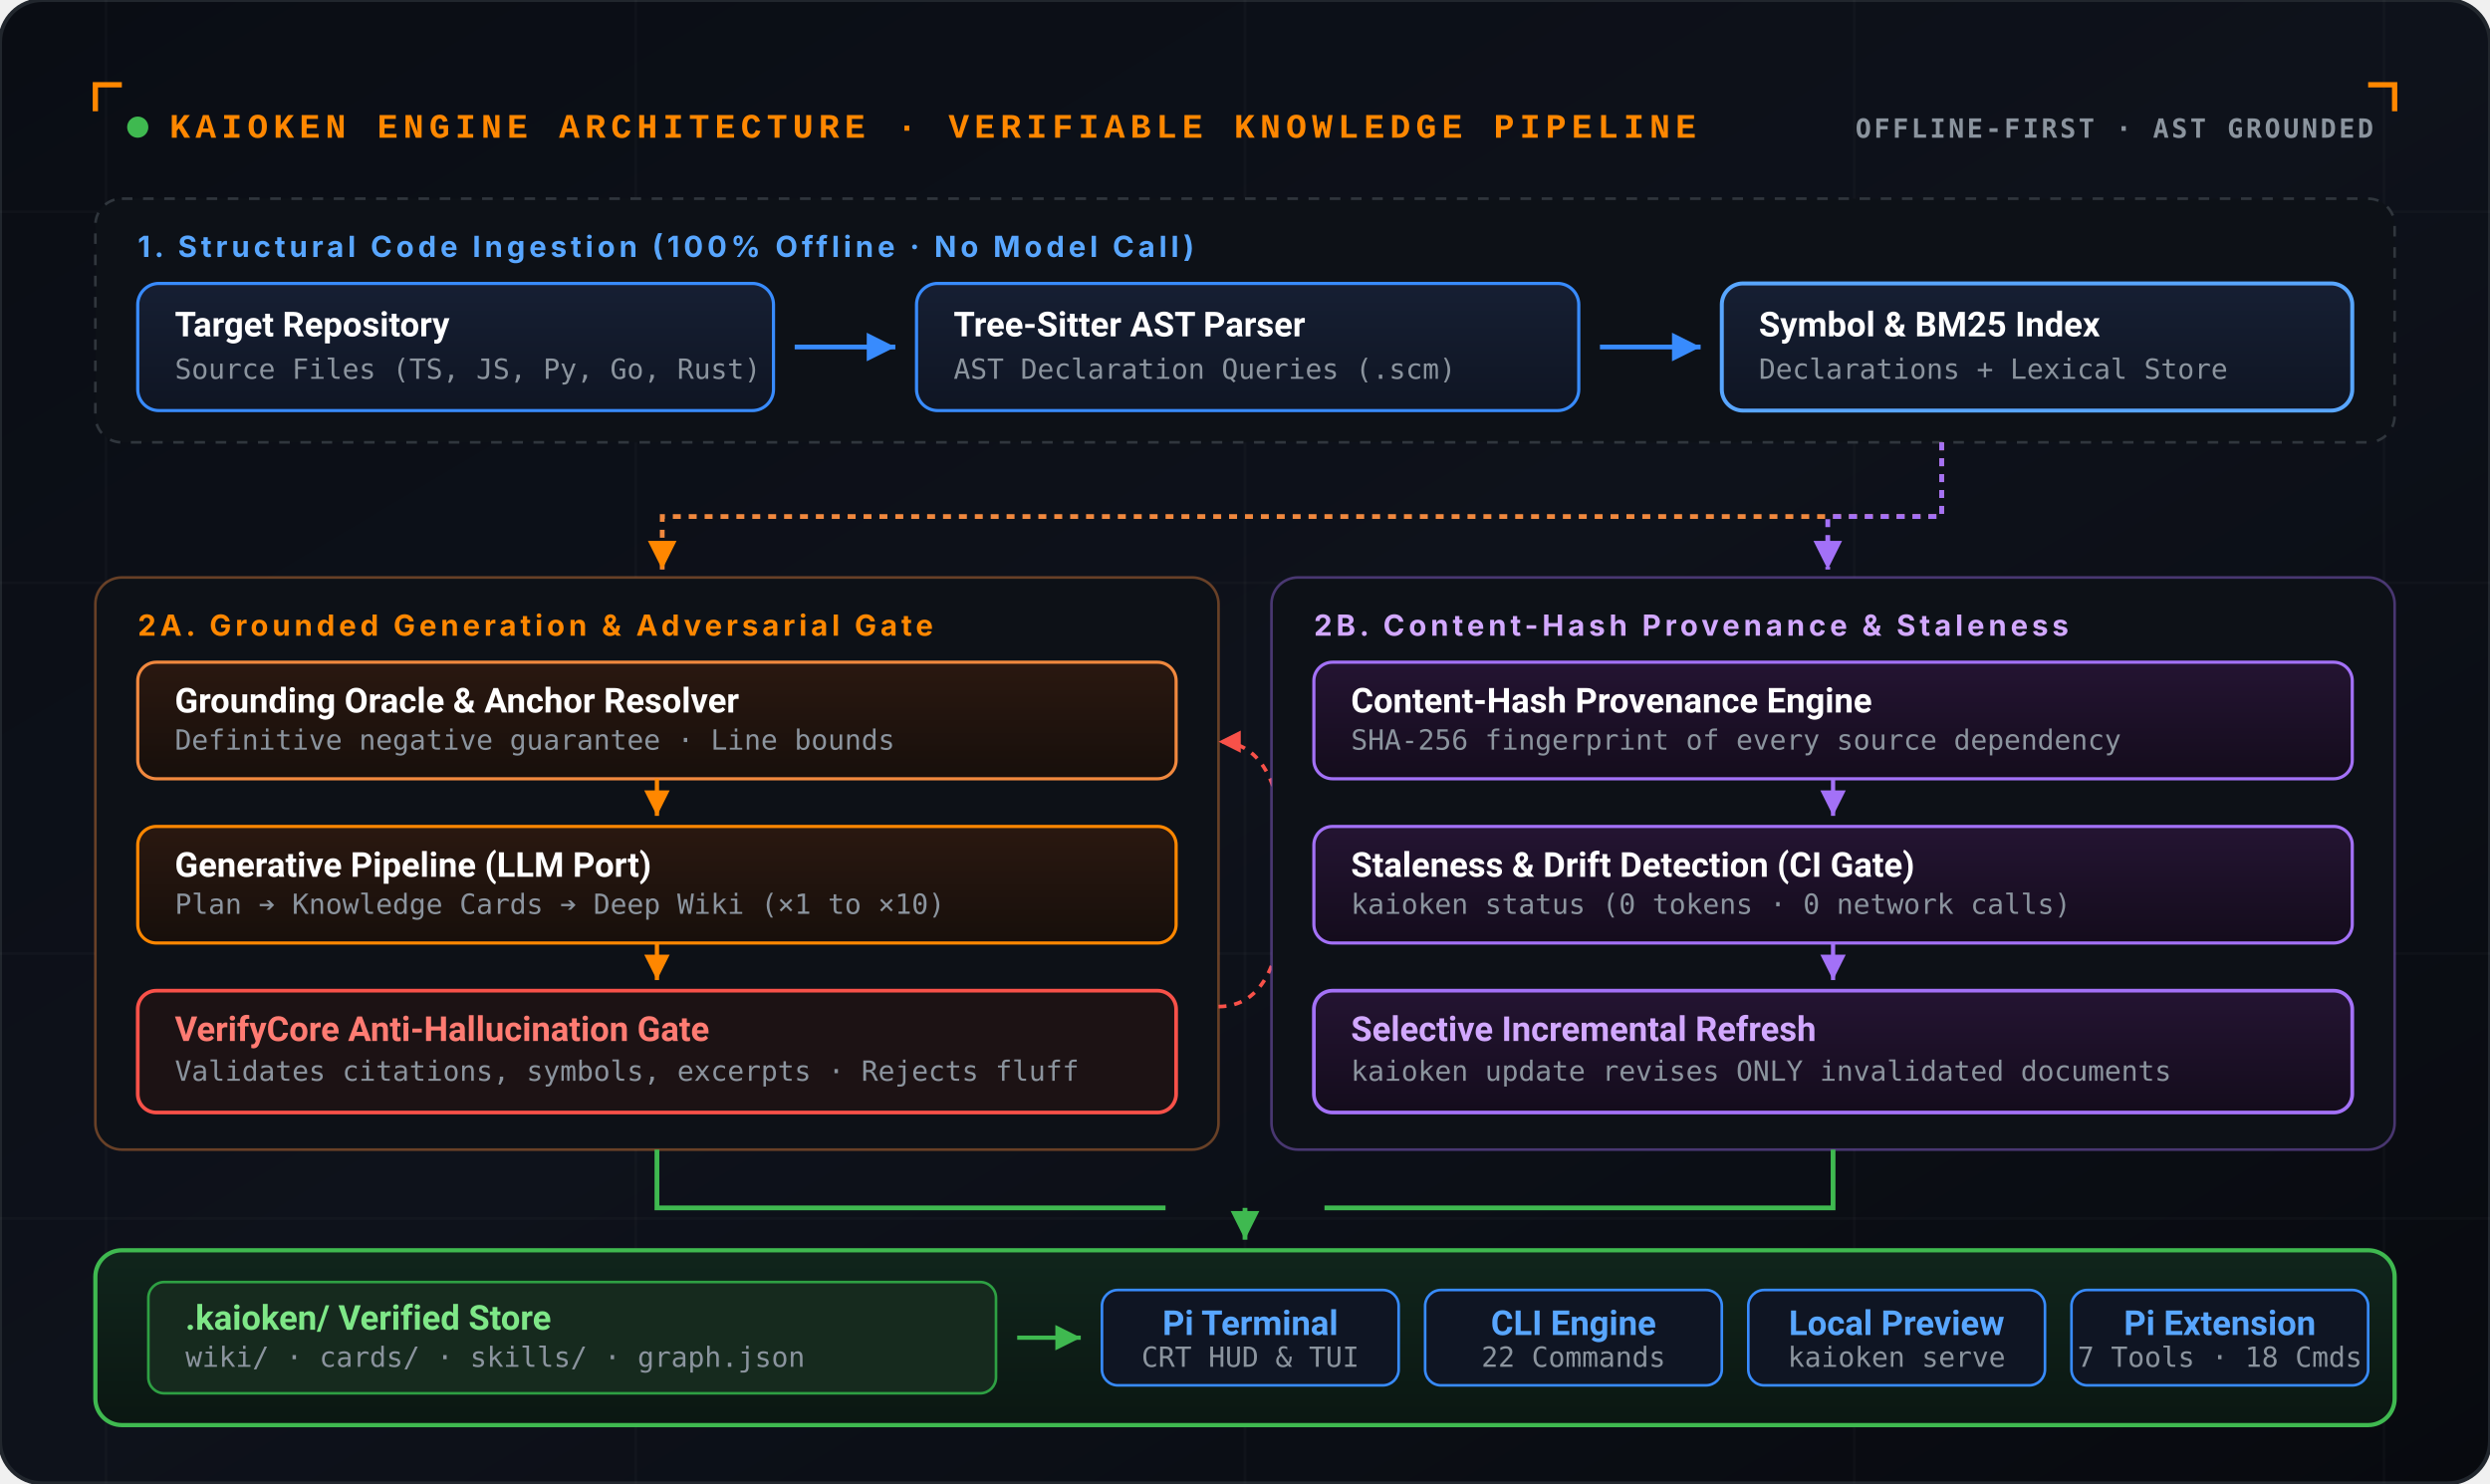
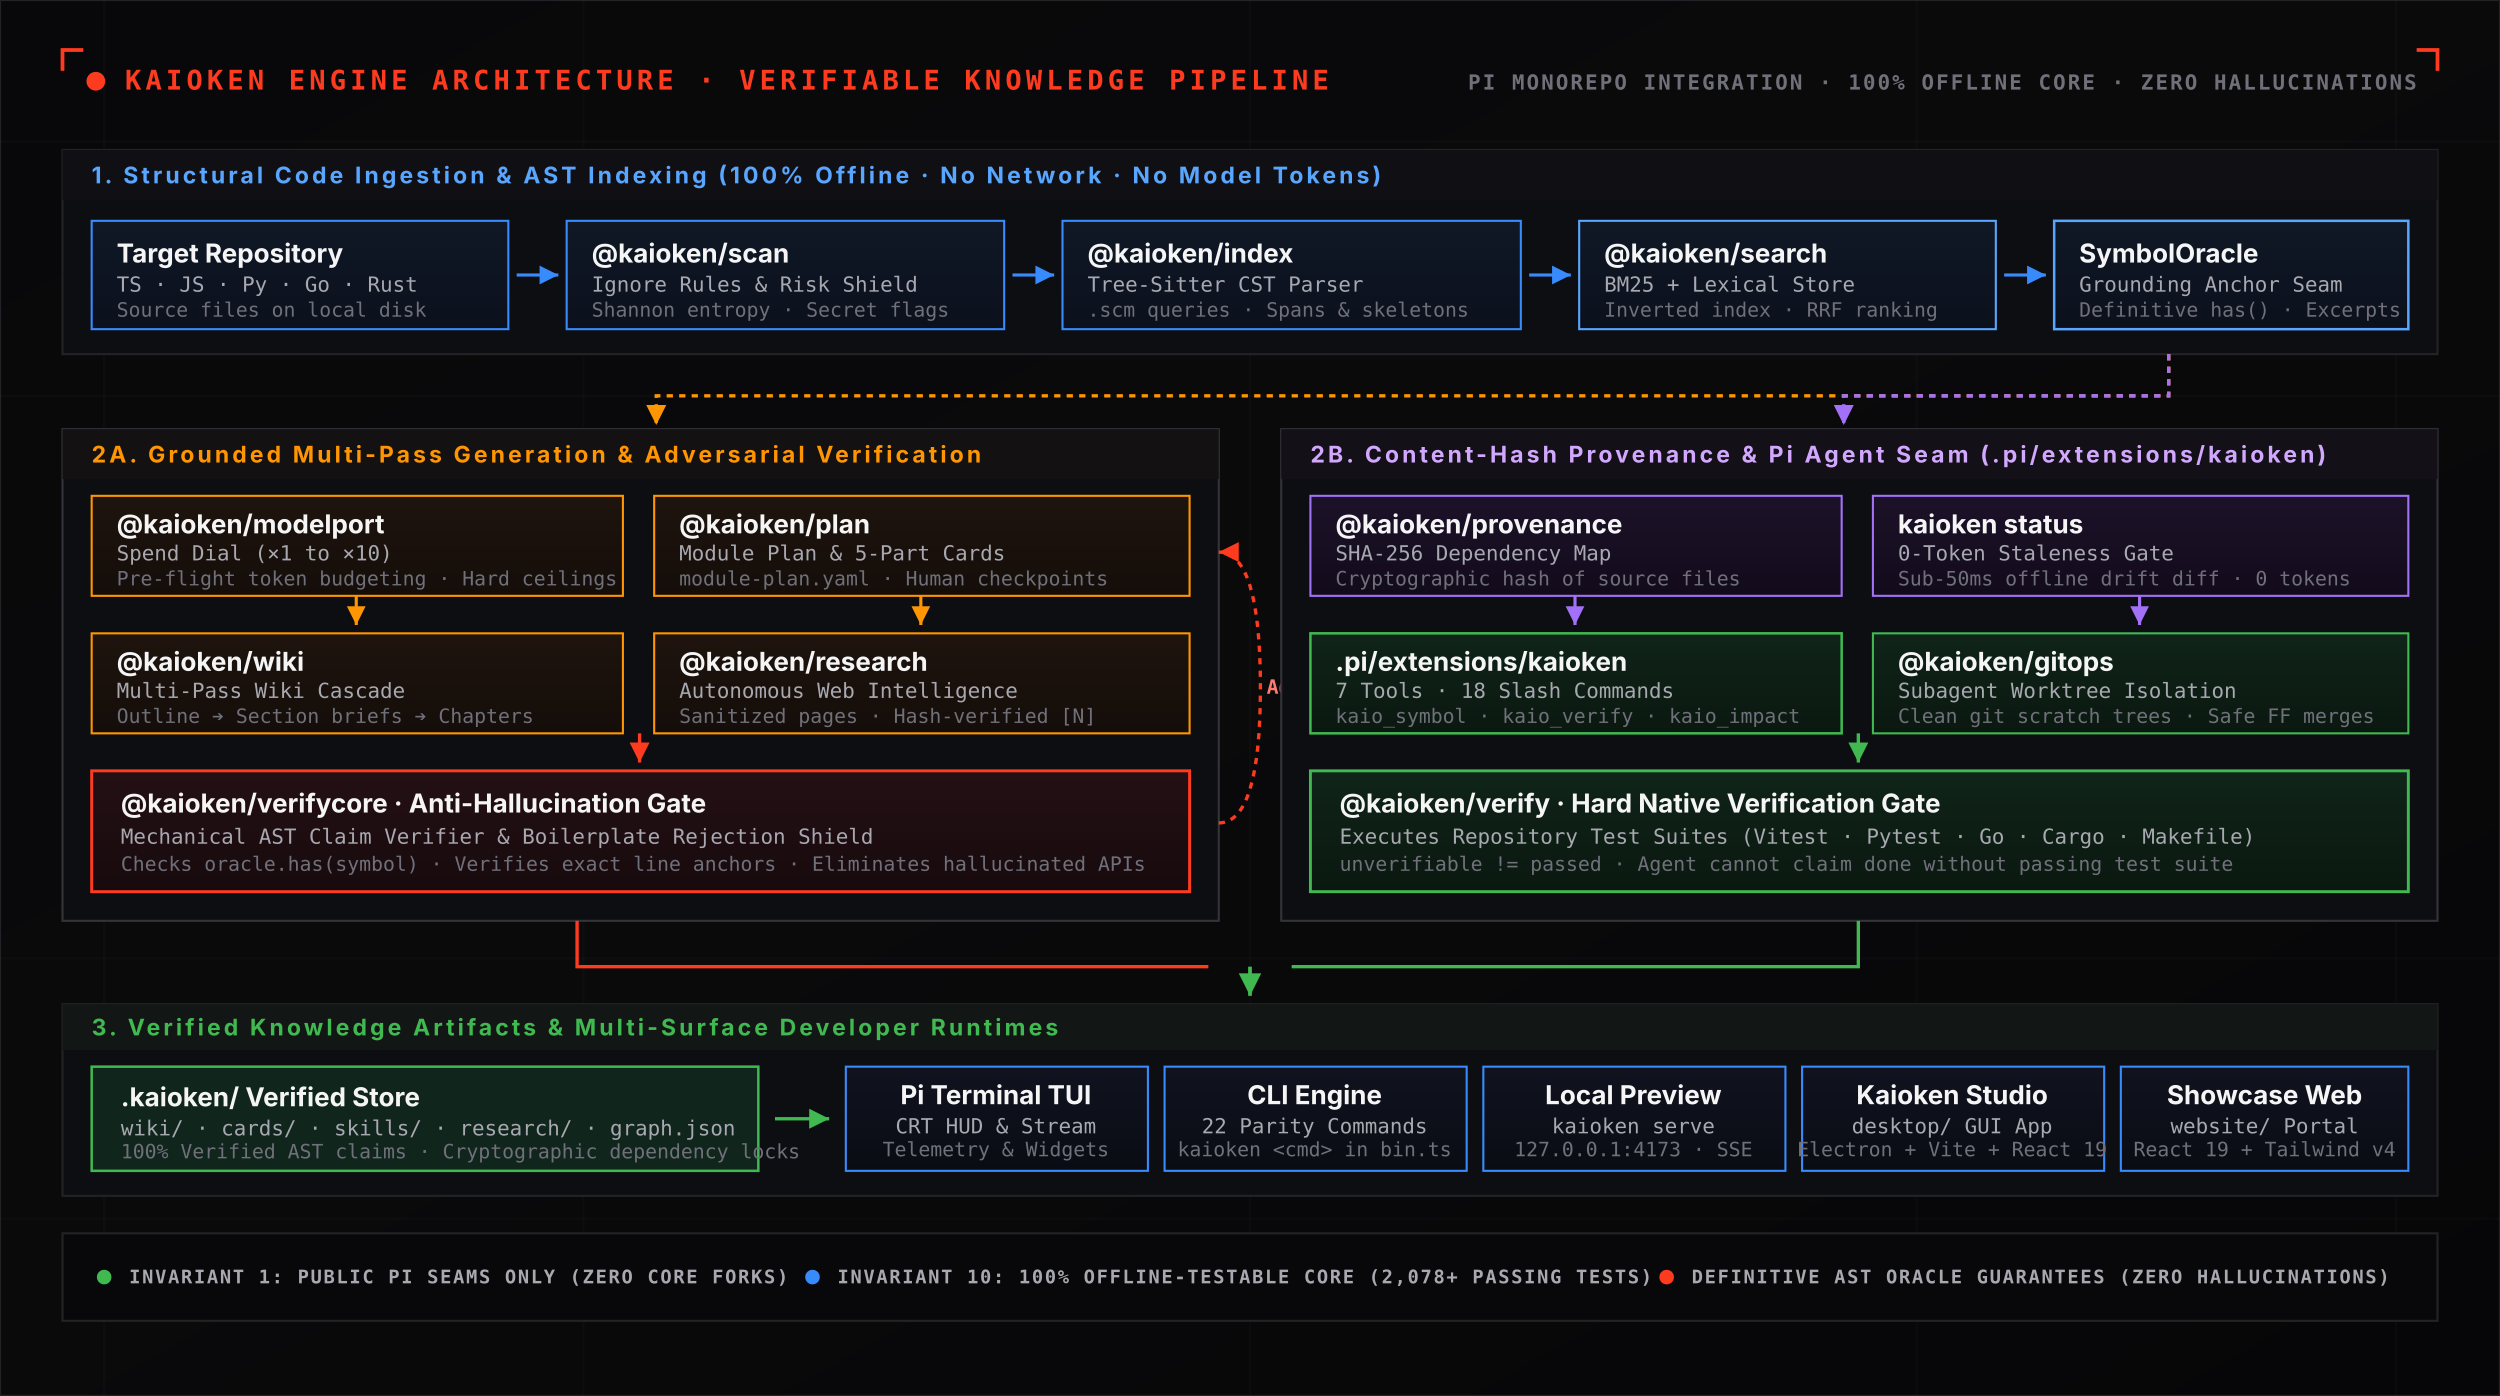
- <svg xmlns="http://www.w3.org/2000/svg" viewBox="0 0 940 560" width="100%" height="100%">
+ <svg xmlns="http://www.w3.org/2000/svg" viewBox="0 0 1200 670" width="100%" height="100%">
  <defs>
    <linearGradient id="bgGrad" x1="0%" y1="0%" x2="100%" y2="100%">
-       <stop offset="0%" stop-color="#0a0d14" />
-       <stop offset="50%" stop-color="#0e121b" />
-       <stop offset="100%" stop-color="#080a0f" />
-     </linearGradient>
-     <linearGradient id="blueCard" x1="0%" y1="0%" x2="0%" y2="100%">
-       <stop offset="0%" stop-color="#161f33" />
-       <stop offset="100%" stop-color="#0f1523" />
-     </linearGradient>
-     <linearGradient id="orangeCard" x1="0%" y1="0%" x2="0%" y2="100%">
-       <stop offset="0%" stop-color="#2a1810" />
-       <stop offset="100%" stop-color="#170f0b" />
-     </linearGradient>
-     <linearGradient id="purpleCard" x1="0%" y1="0%" x2="0%" y2="100%">
-       <stop offset="0%" stop-color="#241432" />
-       <stop offset="100%" stop-color="#140c1c" />
-     </linearGradient>
-     <linearGradient id="greenCard" x1="0%" y1="0%" x2="0%" y2="100%">
-       <stop offset="0%" stop-color="#10251c" />
-       <stop offset="100%" stop-color="#0b1712" />
-     </linearGradient>
-     <filter id="glowOrange" x="-20%" y="-20%" width="140%" height="140%">
-       <feGaussianBlur stdDeviation="6" result="blur" />
-       <feMerge>
-         <feMergeNode in="blur" />
-         <feMergeNode in="SourceGraphic" />
-       </feMerge>
-     </filter>
-     <filter id="glowBlue" x="-20%" y="-20%" width="140%" height="140%">
-       <feGaussianBlur stdDeviation="6" result="blur" />
-       <feMerge>
-         <feMergeNode in="blur" />
-         <feMergeNode in="SourceGraphic" />
-       </feMerge>
-     </filter>
+       <stop offset="0%" stop-color="#08080a" />
+       <stop offset="45%" stop-color="#0a0a0b" />
+       <stop offset="100%" stop-color="#060608" />
+     </linearGradient>
+     <linearGradient id="ingestCard" x1="0%" y1="0%" x2="0%" y2="100%">
+       <stop offset="0%" stop-color="#101826" />
+       <stop offset="100%" stop-color="#0b101c" />
+     </linearGradient>
+     <linearGradient id="modelCard" x1="0%" y1="0%" x2="0%" y2="100%">
+       <stop offset="0%" stop-color="#1f140e" />
+       <stop offset="100%" stop-color="#140d09" />
+     </linearGradient>
+     <linearGradient id="verifyCard" x1="0%" y1="0%" x2="0%" y2="100%">
+       <stop offset="0%" stop-color="#241014" />
+       <stop offset="100%" stop-color="#170a0d" />
+     </linearGradient>
+     <linearGradient id="provCard" x1="0%" y1="0%" x2="0%" y2="100%">
+       <stop offset="0%" stop-color="#1c1229" />
+       <stop offset="100%" stop-color="#120b1b" />
+     </linearGradient>
+     <linearGradient id="agentCard" x1="0%" y1="0%" x2="0%" y2="100%">
+       <stop offset="0%" stop-color="#102419" />
+       <stop offset="100%" stop-color="#0a1810" />
+     </linearGradient>
+     <linearGradient id="surfaceCard" x1="0%" y1="0%" x2="0%" y2="100%">
+       <stop offset="0%" stop-color="#10131f" />
+       <stop offset="100%" stop-color="#0a0c14" />
+     </linearGradient>
    <marker id="arrowBlue" markerWidth="8" markerHeight="8" refX="6" refY="4" orient="auto">
      <path d="M 0 1 L 6 4 L 0 7 z" fill="#388bfd" />
    </marker>
    <marker id="arrowOrange" markerWidth="8" markerHeight="8" refX="6" refY="4" orient="auto">
-       <path d="M 0 1 L 6 4 L 0 7 z" fill="#ff8700" />
+       <path d="M 0 1 L 6 4 L 0 7 z" fill="#ff9500" />
+     </marker>
+     <marker id="arrowRed" markerWidth="8" markerHeight="8" refX="6" refY="4" orient="auto">
+       <path d="M 0 1 L 6 4 L 0 7 z" fill="#ff3b1f" />
    </marker>
    <marker id="arrowPurple" markerWidth="8" markerHeight="8" refX="6" refY="4" orient="auto">
      <path d="M 0 1 L 6 4 L 0 7 z" fill="#a371f7" />
    </marker>
    <marker id="arrowGreen" markerWidth="8" markerHeight="8" refX="6" refY="4" orient="auto">
      <path d="M 0 1 L 6 4 L 0 7 z" fill="#3fb950" />
    </marker>
-     <marker id="arrowRed" markerWidth="8" markerHeight="8" refX="6" refY="4" orient="auto">
-       <path d="M 0 1 L 6 4 L 0 7 z" fill="#f85149" />
-     </marker>
    <style>
-       .title { font-family: 'JetBrains Mono', 'SF Mono', 'Courier New', monospace; font-size: 13px; font-weight: 700; letter-spacing: 2px; fill: #ff8700; }
-       .badge-hud { font-family: 'JetBrains Mono', monospace; font-size: 10px; font-weight: 600; fill: #8b949e; letter-spacing: 1px; }
-       .sec-hdr { font-family: -apple-system, BlinkMacSystemFont, 'Segoe UI', sans-serif; font-size: 11px; font-weight: 700; text-transform: uppercase; letter-spacing: 1.5px; }
-       .node-title { font-family: -apple-system, BlinkMacSystemFont, 'Segoe UI', Roboto, sans-serif; font-size: 13px; font-weight: 700; }
-       .node-desc { font-family: 'JetBrains Mono', 'SF Mono', monospace; font-size: 10.5px; fill: #8b949e; }
-       .edge-label { font-family: -apple-system, BlinkMacSystemFont, 'Segoe UI', sans-serif; font-size: 10px; font-weight: 600; }
+       .hud-title { font-family: 'Geist Mono', 'JetBrains Mono', 'SF Mono', monospace; font-size: 13px; font-weight: 700; letter-spacing: 2px; fill: #ff3b1f; }
+       .hud-tag { font-family: 'Geist Mono', monospace; font-size: 10px; font-weight: 600; letter-spacing: 1px; fill: #70707a; }
+       .sec-hdr { font-family: 'Geist', -apple-system, BlinkMacSystemFont, 'Segoe UI', sans-serif; font-size: 11px; font-weight: 700; text-transform: uppercase; letter-spacing: 1.5px; }
+       .node-title { font-family: 'Geist', -apple-system, BlinkMacSystemFont, 'Segoe UI', sans-serif; font-size: 12.5px; font-weight: 700; fill: #f5f5f6; }
+       .node-sub { font-family: 'Geist Mono', 'JetBrains Mono', monospace; font-size: 10px; font-weight: 500; fill: #a8a8b0; }
+       .node-desc { font-family: 'Geist Mono', monospace; font-size: 9.5px; fill: #70707a; }
+       .edge-label { font-family: 'Geist Mono', monospace; font-size: 9.5px; font-weight: 600; }
+       .badge-text { font-family: 'Geist Mono', monospace; font-size: 9px; font-weight: 600; letter-spacing: 0.8px; }
    </style>
  </defs>
-   <rect width="940" height="560" rx="16" fill="url(#bgGrad)" stroke="#21262d" stroke-width="1.5" />
-   <g stroke="#ffffff" stroke-opacity="0.02" stroke-width="1">
-     <line x1="40" y1="0" x2="40" y2="560" />
-     <line x1="240" y1="0" x2="240" y2="560" />
-     <line x1="470" y1="0" x2="470" y2="560" />
-     <line x1="700" y1="0" x2="700" y2="560" />
-     <line x1="900" y1="0" x2="900" y2="560" />
-     <line x1="0" y1="80" x2="940" y2="80" />
-     <line x1="0" y1="220" x2="940" y2="220" />
-     <line x1="0" y1="360" x2="940" y2="360" />
-     <line x1="0" y1="460" x2="940" y2="460" />
-   </g>
-   <g transform="translate(36, 32)">
-     <path d="M 0 10 L 0 0 L 10 0" stroke="#ff8700" stroke-width="2" fill="none" />
-     <path d="M 868 10 L 868 0 L 858 0" stroke="#ff8700" stroke-width="2" fill="none" />
-     <circle cx="16" cy="16" r="4" fill="#3fb950" />
-     <text x="28" y="20" class="title">KAIOKEN ENGINE ARCHITECTURE · VERIFIABLE KNOWLEDGE PIPELINE</text>
-     <text x="860" y="20" class="badge-hud" text-anchor="end">OFFLINE-FIRST · AST GROUNDED</text>
-   </g>
-   <g transform="translate(36, 75)">
-     <rect width="868" height="92" rx="10" fill="#0d1117" stroke="#30363d" stroke-dasharray="4 4" stroke-width="1" />
-     <text x="16" y="22" class="sec-hdr" fill="#58a6ff">1. Structural Code Ingestion (100% Offline · No Model Call)</text>
-     <g transform="translate(16, 32)">
-       <rect width="240" height="48" rx="8" fill="url(#blueCard)" stroke="#388bfd" stroke-width="1.2" />
-       <text x="14" y="20" class="node-title" fill="#ffffff">Target Repository</text>
-       <text x="14" y="36" class="node-desc">Source Files (TS, JS, Py, Go, Rust)</text>
-     </g>
-     <path d="M 264 56 L 302 56" stroke="#388bfd" stroke-width="1.8" marker-end="url(#arrowBlue)" />
-     <g transform="translate(310, 32)">
-       <rect width="250" height="48" rx="8" fill="url(#blueCard)" stroke="#388bfd" stroke-width="1.2" />
-       <text x="14" y="20" class="node-title" fill="#ffffff">Tree-Sitter AST Parser</text>
-       <text x="14" y="36" class="node-desc">AST Declaration Queries (.scm)</text>
-     </g>
-     <path d="M 568 56 L 606 56" stroke="#388bfd" stroke-width="1.8" marker-end="url(#arrowBlue)" />
-     <g transform="translate(614, 32)">
-       <rect width="238" height="48" rx="8" fill="url(#blueCard)" stroke="#58a6ff" stroke-width="1.5" />
-       <text x="14" y="20" class="node-title" fill="#ffffff">Symbol &amp; BM25 Index</text>
-       <text x="14" y="36" class="node-desc">Declarations + Lexical Store</text>
-     </g>
-   </g>
-   <path d="M 733 167 L 733 195 L 250 195 L 250 215" stroke="#f0883e" stroke-width="1.8" stroke-dasharray="3 3" fill="none" marker-end="url(#arrowOrange)" />
-   <path d="M 733 167 L 733 195 L 690 195 L 690 215" stroke="#a371f7" stroke-width="1.8" stroke-dasharray="3 3" fill="none" marker-end="url(#arrowPurple)" />
-   <g transform="translate(36, 218)">
-     <rect width="424" height="216" rx="10" fill="#0d1117" stroke="#f0883e" stroke-opacity="0.4" stroke-width="1" />
-     <text x="16" y="22" class="sec-hdr" fill="#ff8700">2A. Grounded Generation &amp; Adversarial Gate</text>
-     <g transform="translate(16, 32)">
-       <rect width="392" height="44" rx="7" fill="url(#orangeCard)" stroke="#f0883e" stroke-width="1.2" />
-       <text x="14" y="19" class="node-title" fill="#ffffff">Grounding Oracle &amp; Anchor Resolver</text>
-       <text x="14" y="33" class="node-desc">Definitive negative guarantee · Line bounds</text>
-     </g>
-     <path d="M 212 76 L 212 90" stroke="#ff8700" stroke-width="1.6" marker-end="url(#arrowOrange)" />
-     <g transform="translate(16, 94)">
-       <rect width="392" height="44" rx="7" fill="url(#orangeCard)" stroke="#ff8700" stroke-width="1.2" />
-       <text x="14" y="19" class="node-title" fill="#ffffff">Generative Pipeline (LLM Port)</text>
-       <text x="14" y="33" class="node-desc">Plan ➔ Knowledge Cards ➔ Deep Wiki (×1 to ×10)</text>
-     </g>
-     <path d="M 212 138 L 212 152" stroke="#ff8700" stroke-width="1.6" marker-end="url(#arrowOrange)" />
-     <g transform="translate(16, 156)">
-       <rect width="392" height="46" rx="7" fill="#1c1214" stroke="#f85149" stroke-width="1.4" />
-       <text x="14" y="19" class="node-title" fill="#ff7b72">VerifyCore Anti-Hallucination Gate</text>
-       <text x="14" y="34" class="node-desc">Validates citations, symbols, excerpts · Rejects fluff</text>
-     </g>
-   </g>
-   <path d="M 460 380 Q 485 380 485 330 Q 485 280 460 280" fill="none" stroke="#f85149" stroke-width="1.4" stroke-dasharray="3 3" marker-end="url(#arrowRed)" />
-   <text x="495" y="333" class="edge-label" fill="#f85149">Adversarial<br />Repair (×4..10)</text>
-   <g transform="translate(480, 218)">
-     <rect width="424" height="216" rx="10" fill="#0d1117" stroke="#a371f7" stroke-opacity="0.4" stroke-width="1" />
-     <text x="16" y="22" class="sec-hdr" fill="#d2a8ff">2B. Content-Hash Provenance &amp; Staleness</text>
-     <g transform="translate(16, 32)">
-       <rect width="392" height="44" rx="7" fill="url(#purpleCard)" stroke="#a371f7" stroke-width="1.2" />
-       <text x="14" y="19" class="node-title" fill="#ffffff">Content-Hash Provenance Engine</text>
-       <text x="14" y="33" class="node-desc">SHA-256 fingerprint of every source dependency</text>
-     </g>
-     <path d="M 212 76 L 212 90" stroke="#a371f7" stroke-width="1.6" marker-end="url(#arrowPurple)" />
-     <g transform="translate(16, 94)">
-       <rect width="392" height="44" rx="7" fill="url(#purpleCard)" stroke="#a371f7" stroke-width="1.2" />
-       <text x="14" y="19" class="node-title" fill="#ffffff">Staleness &amp; Drift Detection (CI Gate)</text>
-       <text x="14" y="33" class="node-desc">kaioken status (0 tokens · 0 network calls)</text>
-     </g>
-     <path d="M 212 138 L 212 152" stroke="#a371f7" stroke-width="1.6" marker-end="url(#arrowPurple)" />
-     <g transform="translate(16, 156)">
-       <rect width="392" height="46" rx="7" fill="url(#purpleCard)" stroke="#a371f7" stroke-width="1.4" />
-       <text x="14" y="19" class="node-title" fill="#d2a8ff">Selective Incremental Refresh</text>
-       <text x="14" y="34" class="node-desc">kaioken update revises ONLY invalidated documents</text>
-     </g>
-   </g>
-   <path d="M 248 434 L 248 456 L 440 456" stroke="#3fb950" stroke-width="1.8" fill="none" />
-   <path d="M 692 434 L 692 456 L 500 456" stroke="#3fb950" stroke-width="1.8" fill="none" />
-   <path d="M 470 456 L 470 468" stroke="#3fb950" stroke-width="1.8" marker-end="url(#arrowGreen)" />
-   <g transform="translate(36, 472)">
-     <rect width="868" height="66" rx="10" fill="url(#greenCard)" stroke="#3fb950" stroke-width="1.6" />
-     <g transform="translate(20, 12)">
-       <rect width="320" height="42" rx="6" fill="#162a1e" stroke="#2ea043" stroke-width="1" />
-       <text x="14" y="18" class="node-title" fill="#7ee787">.kaioken/ Verified Store</text>
-       <text x="14" y="32" class="node-desc">wiki/ · cards/ · skills/ · graph.json</text>
-     </g>
-     <path d="M 348 33 L 372 33" stroke="#3fb950" stroke-width="1.6" marker-end="url(#arrowGreen)" />
-     <g transform="translate(380, 15)">
-       <rect x="0" y="0" width="112" height="36" rx="6" fill="#0f1523" stroke="#388bfd" stroke-width="1" />
-       <text x="56" y="17" class="node-title" font-size="11" text-anchor="middle" fill="#58a6ff">Pi Terminal</text>
-       <text x="56" y="29" class="node-desc" font-size="9" text-anchor="middle">CRT HUD &amp; TUI</text>
-       <rect x="122" y="0" width="112" height="36" rx="6" fill="#0f1523" stroke="#388bfd" stroke-width="1" />
-       <text x="178" y="17" class="node-title" font-size="11" text-anchor="middle" fill="#58a6ff">CLI Engine</text>
-       <text x="178" y="29" class="node-desc" font-size="9" text-anchor="middle">22 Commands</text>
-       <rect x="244" y="0" width="112" height="36" rx="6" fill="#0f1523" stroke="#388bfd" stroke-width="1" />
-       <text x="300" y="17" class="node-title" font-size="11" text-anchor="middle" fill="#58a6ff">Local Preview</text>
-       <text x="300" y="29" class="node-desc" font-size="9" text-anchor="middle">kaioken serve</text>
-       <rect x="366" y="0" width="112" height="36" rx="6" fill="#0f1523" stroke="#388bfd" stroke-width="1" />
-       <text x="422" y="17" class="node-title" font-size="11" text-anchor="middle" fill="#58a6ff">Pi Extension</text>
-       <text x="422" y="29" class="node-desc" font-size="9" text-anchor="middle">7 Tools · 18 Cmds</text>
-     </g>
+   <rect width="1200" height="670" rx="0" fill="url(#bgGrad)" stroke="#232327" stroke-width="1" />
+   <g stroke="#ffffff" stroke-opacity="0.018" stroke-width="1">
+     <line x1="50" y1="0" x2="50" y2="670" />
+     <line x1="280" y1="0" x2="280" y2="670" />
+     <line x1="600" y1="0" x2="600" y2="670" />
+     <line x1="920" y1="0" x2="920" y2="670" />
+     <line x1="1150" y1="0" x2="1150" y2="670" />
+     <line x1="0" y1="68" x2="1200" y2="68" />
+     <line x1="0" y1="190" x2="1200" y2="190" />
+     <line x1="0" y1="460" x2="1200" y2="460" />
+     <line x1="0" y1="585" x2="1200" y2="585" />
+   </g>
+   <g transform="translate(30, 24)">
+     <path d="M 0 10 L 0 0 L 10 0" stroke="#ff3b1f" stroke-width="1.8" fill="none" />
+     <path d="M 1140 10 L 1140 0 L 1130 0" stroke="#ff3b1f" stroke-width="1.8" fill="none" />
+     <circle cx="16" cy="15" r="4.5" fill="#ff3b1f" />
+     <text x="30" y="19" class="hud-title">KAIOKEN ENGINE ARCHITECTURE · VERIFIABLE KNOWLEDGE PIPELINE</text>
+     <text x="1130" y="19" class="hud-tag" text-anchor="end">PI MONOREPO INTEGRATION · 100% OFFLINE CORE · ZERO HALLUCINATIONS</text>
+   </g>
+   <g transform="translate(30, 72)">
+     <rect width="1140" height="98" rx="0" fill="#0d0e12" stroke="#232327" stroke-width="1" />
+     <rect x="0" y="0" width="1140" height="24" fill="#101014" />
+     <text x="14" y="16" class="sec-hdr" fill="#58a6ff">1. Structural Code Ingestion &amp; AST Indexing (100% Offline · No Network · No Model Tokens)</text>
+     <g transform="translate(14, 34)">
+       <rect width="200" height="52" rx="0" fill="url(#ingestCard)" stroke="#388bfd" stroke-width="1" />
+       <text x="12" y="20" class="node-title">Target Repository</text>
+       <text x="12" y="34" class="node-sub">TS · JS · Py · Go · Rust</text>
+       <text x="12" y="46" class="node-desc">Source files on local disk</text>
+     </g>
+     <path d="M 218 60 L 238 60" stroke="#388bfd" stroke-width="1.5" marker-end="url(#arrowBlue)" />
+     <g transform="translate(242, 34)">
+       <rect width="210" height="52" rx="0" fill="url(#ingestCard)" stroke="#388bfd" stroke-width="1" />
+       <text x="12" y="20" class="node-title">@kaioken/scan</text>
+       <text x="12" y="34" class="node-sub">Ignore Rules &amp; Risk Shield</text>
+       <text x="12" y="46" class="node-desc">Shannon entropy · Secret flags</text>
+     </g>
+     <path d="M 456 60 L 476 60" stroke="#388bfd" stroke-width="1.5" marker-end="url(#arrowBlue)" />
+     <g transform="translate(480, 34)">
+       <rect width="220" height="52" rx="0" fill="url(#ingestCard)" stroke="#388bfd" stroke-width="1" />
+       <text x="12" y="20" class="node-title">@kaioken/index</text>
+       <text x="12" y="34" class="node-sub">Tree-Sitter CST Parser</text>
+       <text x="12" y="46" class="node-desc">.scm queries · Spans &amp; skeletons</text>
+     </g>
+     <path d="M 704 60 L 724 60" stroke="#388bfd" stroke-width="1.5" marker-end="url(#arrowBlue)" />
+     <g transform="translate(728, 34)">
+       <rect width="200" height="52" rx="0" fill="url(#ingestCard)" stroke="#58a6ff" stroke-width="1" />
+       <text x="12" y="20" class="node-title">@kaioken/search</text>
+       <text x="12" y="34" class="node-sub">BM25 + Lexical Store</text>
+       <text x="12" y="46" class="node-desc">Inverted index · RRF ranking</text>
+     </g>
+     <path d="M 932 60 L 952 60" stroke="#388bfd" stroke-width="1.5" marker-end="url(#arrowBlue)" />
+     <g transform="translate(956, 34)">
+       <rect width="170" height="52" rx="0" fill="url(#ingestCard)" stroke="#58a6ff" stroke-width="1.2" />
+       <text x="12" y="20" class="node-title" fill="#58a6ff">SymbolOracle</text>
+       <text x="12" y="34" class="node-sub">Grounding Anchor Seam</text>
+       <text x="12" y="46" class="node-desc">Definitive has() · Excerpts</text>
+     </g>
+   </g>
+   <path d="M 1041 170 L 1041 190 L 315 190 L 315 204" stroke="#ff9500" stroke-width="1.6" stroke-dasharray="3 3" fill="none" marker-end="url(#arrowOrange)" />
+   <path d="M 1041 170 L 1041 190 L 885 190 L 885 204" stroke="#a371f7" stroke-width="1.6" stroke-dasharray="3 3" fill="none" marker-end="url(#arrowPurple)" />
+   <g transform="translate(30, 206)">
+     <rect width="555" height="236" rx="0" fill="#0d0e12" stroke="#33333a" stroke-width="1" />
+     <rect x="0" y="0" width="555" height="24" fill="#141112" />
+     <text x="14" y="16" class="sec-hdr" fill="#ff9500">2A. Grounded Multi-Pass Generation &amp; Adversarial Verification</text>
+     <g transform="translate(14, 32)">
+       <rect width="255" height="48" rx="0" fill="url(#modelCard)" stroke="#ff9500" stroke-width="1" />
+       <text x="12" y="18" class="node-title">@kaioken/modelport</text>
+       <text x="12" y="31" class="node-sub">Spend Dial (×1 to ×10)</text>
+       <text x="12" y="43" class="node-desc">Pre-flight token budgeting · Hard ceilings</text>
+     </g>
+     <g transform="translate(284, 32)">
+       <rect width="257" height="48" rx="0" fill="url(#modelCard)" stroke="#ff9500" stroke-width="1" />
+       <text x="12" y="18" class="node-title">@kaioken/plan</text>
+       <text x="12" y="31" class="node-sub">Module Plan &amp; 5-Part Cards</text>
+       <text x="12" y="43" class="node-desc">module-plan.yaml · Human checkpoints</text>
+     </g>
+     <path d="M 141 80 L 141 94" stroke="#ff9500" stroke-width="1.5" marker-end="url(#arrowOrange)" />
+     <path d="M 412 80 L 412 94" stroke="#ff9500" stroke-width="1.5" marker-end="url(#arrowOrange)" />
+     <g transform="translate(14, 98)">
+       <rect width="255" height="48" rx="0" fill="url(#modelCard)" stroke="#ff9500" stroke-width="1" />
+       <text x="12" y="18" class="node-title">@kaioken/wiki</text>
+       <text x="12" y="31" class="node-sub">Multi-Pass Wiki Cascade</text>
+       <text x="12" y="43" class="node-desc">Outline ➔ Section briefs ➔ Chapters</text>
+     </g>
+     <g transform="translate(284, 98)">
+       <rect width="257" height="48" rx="0" fill="url(#modelCard)" stroke="#ff9500" stroke-width="1" />
+       <text x="12" y="18" class="node-title">@kaioken/research</text>
+       <text x="12" y="31" class="node-sub">Autonomous Web Intelligence</text>
+       <text x="12" y="43" class="node-desc">Sanitized pages · Hash-verified [N]</text>
+     </g>
+     <path d="M 277 146 L 277 160" stroke="#ff3b1f" stroke-width="1.6" marker-end="url(#arrowRed)" />
+     <g transform="translate(14, 164)">
+       <rect width="527" height="58" rx="0" fill="url(#verifyCard)" stroke="#ff3b1f" stroke-width="1.4" />
+       <text x="14" y="20" class="node-title" fill="#ff7b72">@kaioken/verifycore · Anti-Hallucination Gate</text>
+       <text x="14" y="35" class="node-sub" fill="#f5f5f6">Mechanical AST Claim Verifier &amp; Boilerplate Rejection Shield</text>
+       <text x="14" y="48" class="node-desc">Checks oracle.has(symbol) · Verifies exact line anchors · Eliminates hallucinated APIs</text>
+     </g>
+   </g>
+   <path d="M 585 395 Q 605 395 605 330 Q 605 265 585 265" fill="none" stroke="#ff3b1f" stroke-width="1.6" stroke-dasharray="3 3" marker-end="url(#arrowRed)" />
+   <text x="608" y="333" class="edge-label" fill="#ff7b72">Adversarial<br />Repair (×4..10)</text>
+   <g transform="translate(615, 206)">
+     <rect width="555" height="236" rx="0" fill="#0d0e12" stroke="#33333a" stroke-width="1" />
+     <rect x="0" y="0" width="555" height="24" fill="#131018" />
+     <text x="14" y="16" class="sec-hdr" fill="#d2a8ff">2B. Content-Hash Provenance &amp; Pi Agent Seam (.pi/extensions/kaioken)</text>
+     <g transform="translate(14, 32)">
+       <rect width="255" height="48" rx="0" fill="url(#provCard)" stroke="#a371f7" stroke-width="1" />
+       <text x="12" y="18" class="node-title">@kaioken/provenance</text>
+       <text x="12" y="31" class="node-sub">SHA-256 Dependency Map</text>
+       <text x="12" y="43" class="node-desc">Cryptographic hash of source files</text>
+     </g>
+     <g transform="translate(284, 32)">
+       <rect width="257" height="48" rx="0" fill="url(#provCard)" stroke="#a371f7" stroke-width="1" />
+       <text x="12" y="18" class="node-title">kaioken status</text>
+       <text x="12" y="31" class="node-sub">0-Token Staleness Gate</text>
+       <text x="12" y="43" class="node-desc">Sub-50ms offline drift diff · 0 tokens</text>
+     </g>
+     <path d="M 141 80 L 141 94" stroke="#a371f7" stroke-width="1.5" marker-end="url(#arrowPurple)" />
+     <path d="M 412 80 L 412 94" stroke="#a371f7" stroke-width="1.5" marker-end="url(#arrowPurple)" />
+     <g transform="translate(14, 98)">
+       <rect width="255" height="48" rx="0" fill="url(#agentCard)" stroke="#3fb950" stroke-width="1.2" />
+       <text x="12" y="18" class="node-title" fill="#7ee787">.pi/extensions/kaioken</text>
+       <text x="12" y="31" class="node-sub">7 Tools · 18 Slash Commands</text>
+       <text x="12" y="43" class="node-desc">kaio_symbol · kaio_verify · kaio_impact</text>
+     </g>
+     <g transform="translate(284, 98)">
+       <rect width="257" height="48" rx="0" fill="url(#agentCard)" stroke="#3fb950" stroke-width="1" />
+       <text x="12" y="18" class="node-title">@kaioken/gitops</text>
+       <text x="12" y="31" class="node-sub">Subagent Worktree Isolation</text>
+       <text x="12" y="43" class="node-desc">Clean git scratch trees · Safe FF merges</text>
+     </g>
+     <path d="M 277 146 L 277 160" stroke="#3fb950" stroke-width="1.6" marker-end="url(#arrowGreen)" />
+     <g transform="translate(14, 164)">
+       <rect width="527" height="58" rx="0" fill="url(#agentCard)" stroke="#3fb950" stroke-width="1.4" />
+       <text x="14" y="20" class="node-title" fill="#7ee787">@kaioken/verify · Hard Native Verification Gate</text>
+       <text x="14" y="35" class="node-sub" fill="#f5f5f6">Executes Repository Test Suites (Vitest · Pytest · Go · Cargo · Makefile)</text>
+       <text x="14" y="48" class="node-desc">unverifiable != passed · Agent cannot claim done without passing test suite</text>
+     </g>
+   </g>
+   <path d="M 277 442 L 277 464 L 580 464" stroke="#ff3b1f" stroke-width="1.6" fill="none" />
+   <path d="M 892 442 L 892 464 L 620 464" stroke="#3fb950" stroke-width="1.6" fill="none" />
+   <path d="M 600 464 L 600 478" stroke="#3fb950" stroke-width="1.8" marker-end="url(#arrowGreen)" />
+   <g transform="translate(30, 482)">
+     <rect width="1140" height="92" rx="0" fill="#0d0e12" stroke="#232327" stroke-width="1" />
+     <rect x="0" y="0" width="1140" height="22" fill="#121614" />
+     <text x="14" y="15" class="sec-hdr" fill="#3fb950">3. Verified Knowledge Artifacts &amp; Multi-Surface Developer Runtimes</text>
+     <g transform="translate(14, 30)">
+       <rect width="320" height="50" rx="0" fill="#10251c" stroke="#3fb950" stroke-width="1.2" />
+       <text x="14" y="19" class="node-title" fill="#7ee787">.kaioken/ Verified Store</text>
+       <text x="14" y="33" class="node-sub" fill="#ffffff">wiki/ · cards/ · skills/ · research/ · graph.json</text>
+       <text x="14" y="44" class="node-desc">100% Verified AST claims · Cryptographic dependency locks</text>
+     </g>
+     <path d="M 342 55 L 368 55" stroke="#3fb950" stroke-width="1.6" marker-end="url(#arrowGreen)" />
+     <g transform="translate(376, 30)">
+       <rect x="0" y="0" width="145" height="50" rx="0" fill="url(#surfaceCard)" stroke="#388bfd" stroke-width="1" />
+       <text x="72" y="18" class="node-title" font-size="11.5" text-anchor="middle" fill="#58a6ff">Pi Terminal TUI</text>
+       <text x="72" y="32" class="node-sub" font-size="9.5" text-anchor="middle">CRT HUD &amp; Stream</text>
+       <text x="72" y="43" class="node-desc" font-size="8.5" text-anchor="middle">Telemetry &amp; Widgets</text>
+       <rect x="153" y="0" width="145" height="50" rx="0" fill="url(#surfaceCard)" stroke="#388bfd" stroke-width="1" />
+       <text x="225" y="18" class="node-title" font-size="11.5" text-anchor="middle" fill="#58a6ff">CLI Engine</text>
+       <text x="225" y="32" class="node-sub" font-size="9.5" text-anchor="middle">22 Parity Commands</text>
+       <text x="225" y="43" class="node-desc" font-size="8.5" text-anchor="middle">kaioken &lt;cmd&gt; in bin.ts</text>
+       <rect x="306" y="0" width="145" height="50" rx="0" fill="url(#surfaceCard)" stroke="#388bfd" stroke-width="1" />
+       <text x="378" y="18" class="node-title" font-size="11.5" text-anchor="middle" fill="#58a6ff">Local Preview</text>
+       <text x="378" y="32" class="node-sub" font-size="9.5" text-anchor="middle">kaioken serve</text>
+       <text x="378" y="43" class="node-desc" font-size="8.5" text-anchor="middle">127.0.0.1:4173 · SSE</text>
+       <rect x="459" y="0" width="145" height="50" rx="0" fill="url(#surfaceCard)" stroke="#388bfd" stroke-width="1" />
+       <text x="531" y="18" class="node-title" font-size="11.5" text-anchor="middle" fill="#58a6ff">Kaioken Studio</text>
+       <text x="531" y="32" class="node-sub" font-size="9.5" text-anchor="middle">desktop/ GUI App</text>
+       <text x="531" y="43" class="node-desc" font-size="8.5" text-anchor="middle">Electron + Vite + React 19</text>
+       <rect x="612" y="0" width="138" height="50" rx="0" fill="url(#surfaceCard)" stroke="#388bfd" stroke-width="1" />
+       <text x="681" y="18" class="node-title" font-size="11.5" text-anchor="middle" fill="#58a6ff">Showcase Web</text>
+       <text x="681" y="32" class="node-sub" font-size="9.5" text-anchor="middle">website/ Portal</text>
+       <text x="681" y="43" class="node-desc" font-size="8.5" text-anchor="middle">React 19 + Tailwind v4</text>
+     </g>
+   </g>
+   <g transform="translate(30, 592)">
+     <rect width="1140" height="42" rx="0" fill="#08080a" stroke="#232327" stroke-width="1" />
+     <circle cx="20" cy="21" r="3.5" fill="#3fb950" />
+     <text x="32" y="24" class="badge-text" fill="#a8a8b0">INVARIANT 1: PUBLIC PI SEAMS ONLY (ZERO CORE FORKS)</text>
+     <circle cx="360" cy="21" r="3.5" fill="#388bfd" />
+     <text x="372" y="24" class="badge-text" fill="#a8a8b0">INVARIANT 10: 100% OFFLINE-TESTABLE CORE (2,078+ PASSING TESTS)</text>
+     <circle cx="770" cy="21" r="3.5" fill="#ff3b1f" />
+     <text x="782" y="24" class="badge-text" fill="#a8a8b0">DEFINITIVE AST ORACLE GUARANTEES (ZERO HALLUCINATIONS)</text>
  </g>
</svg>
